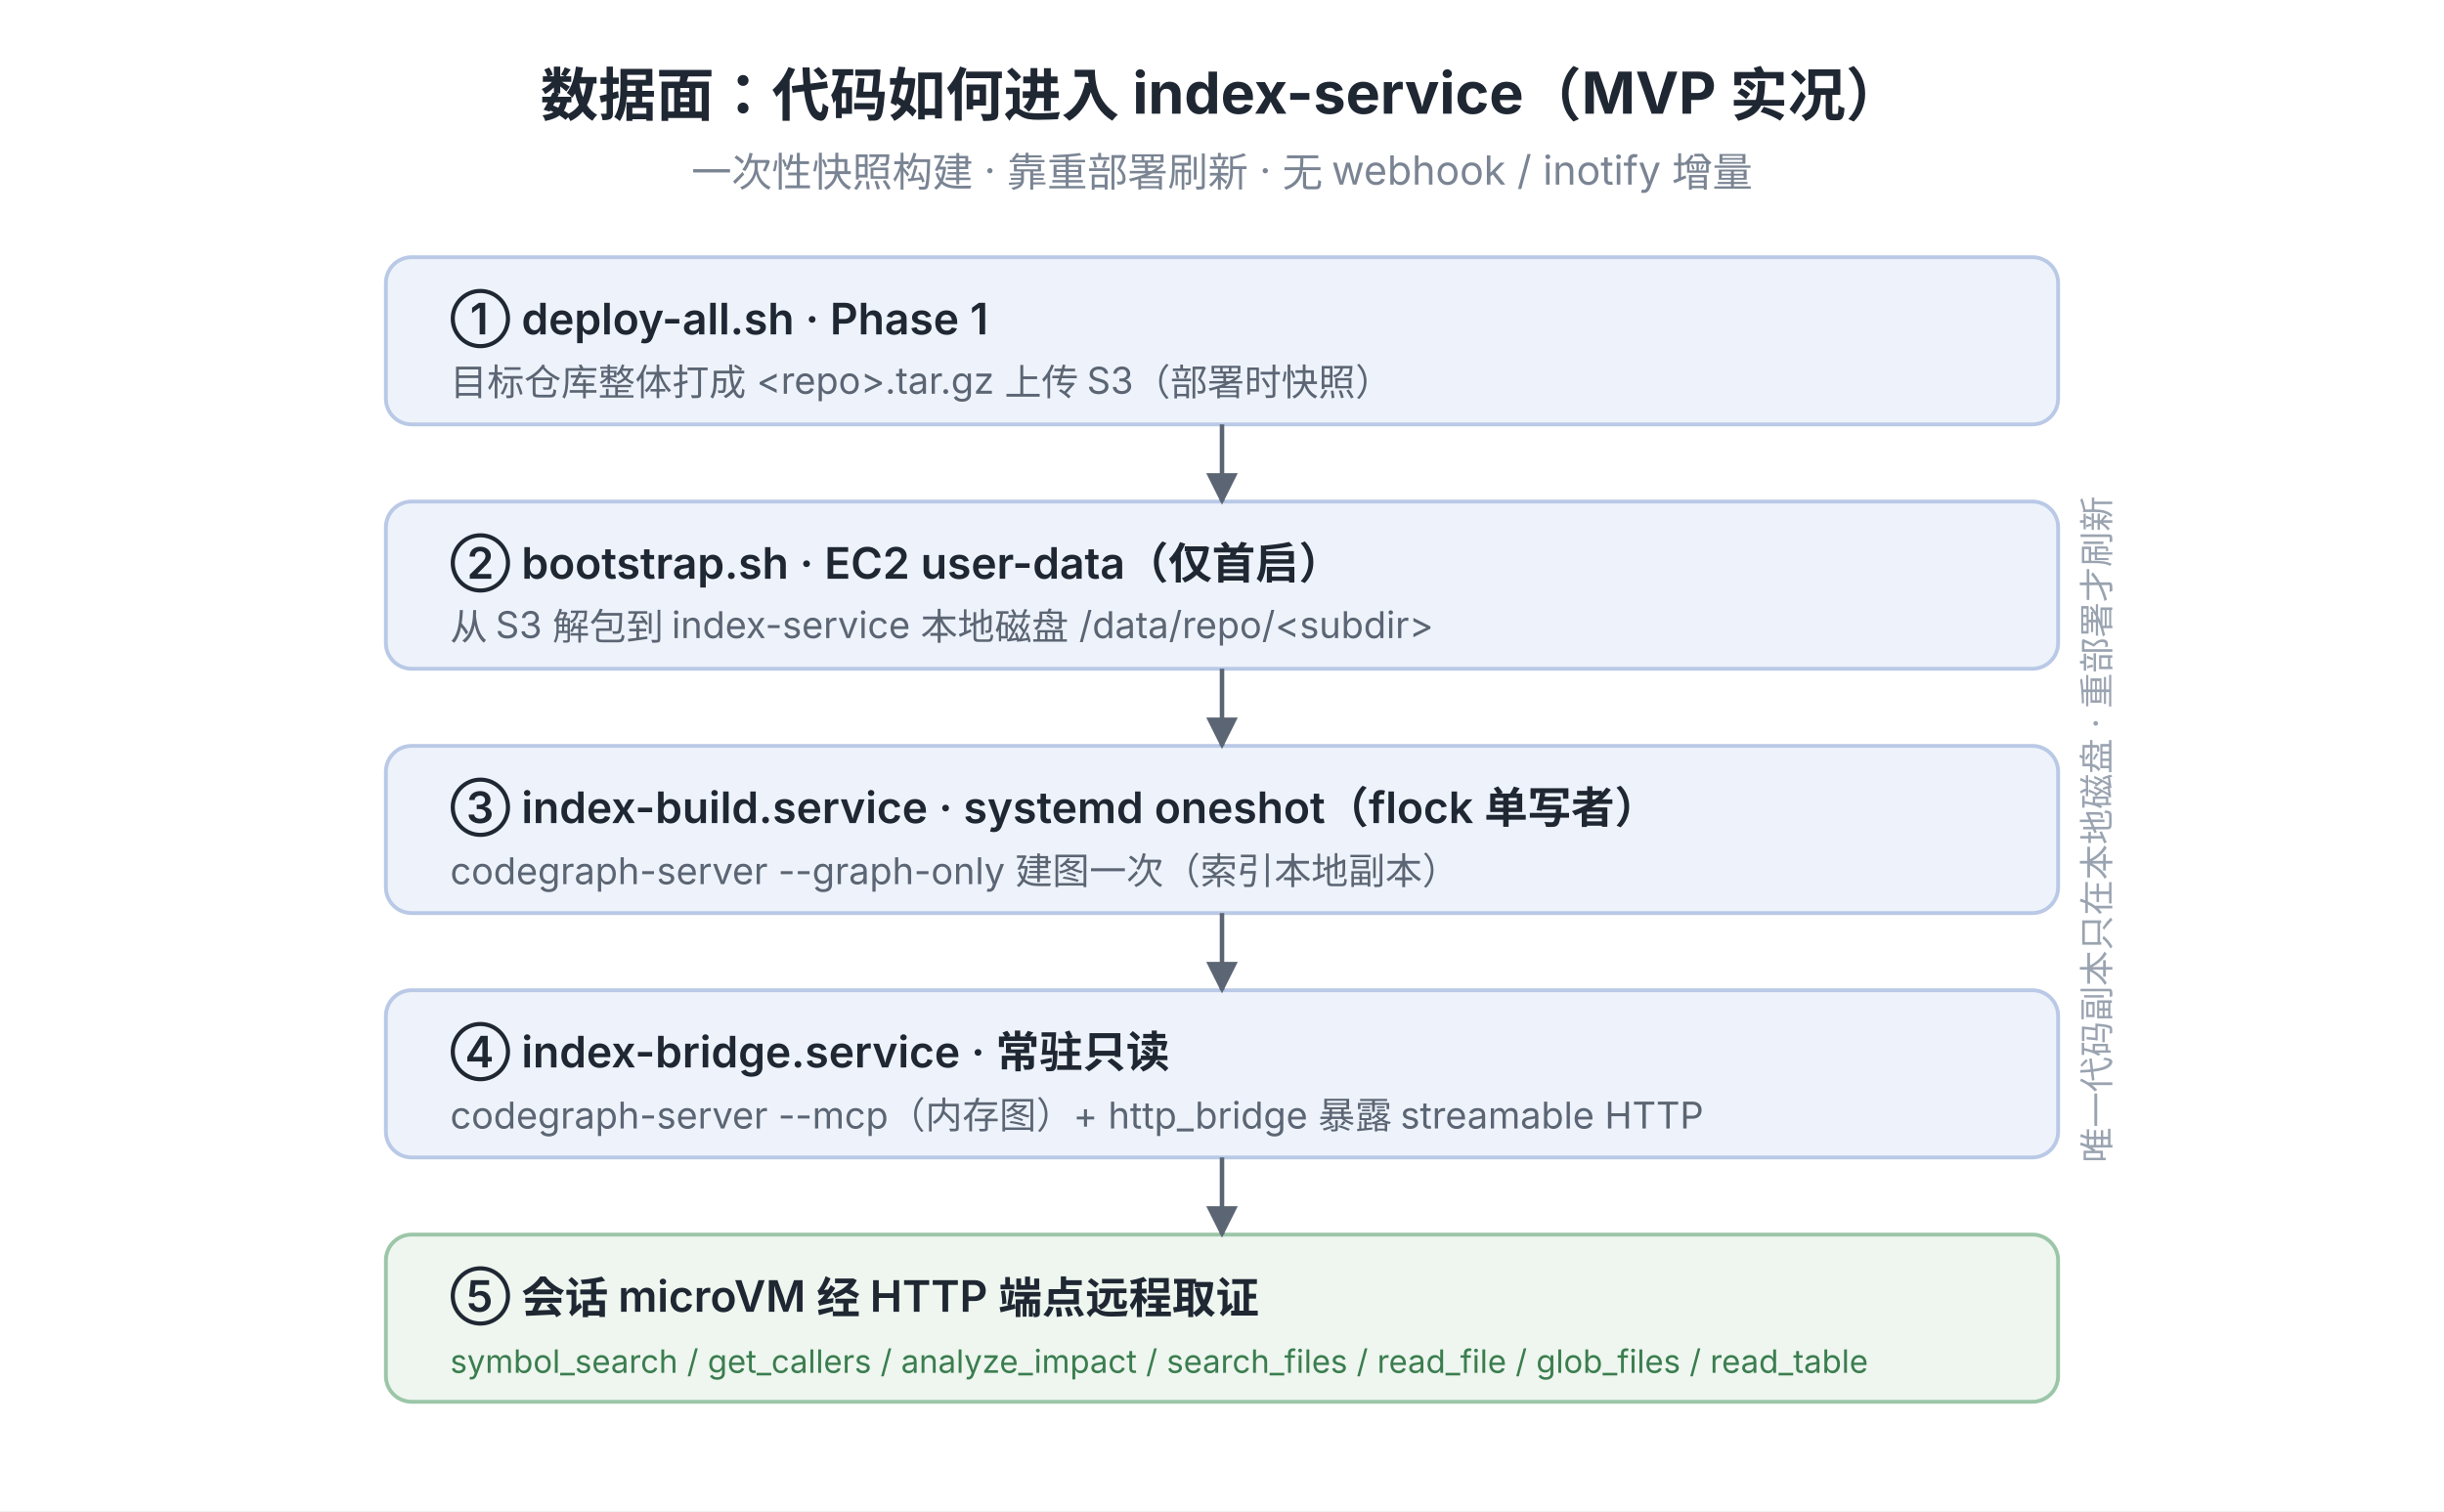
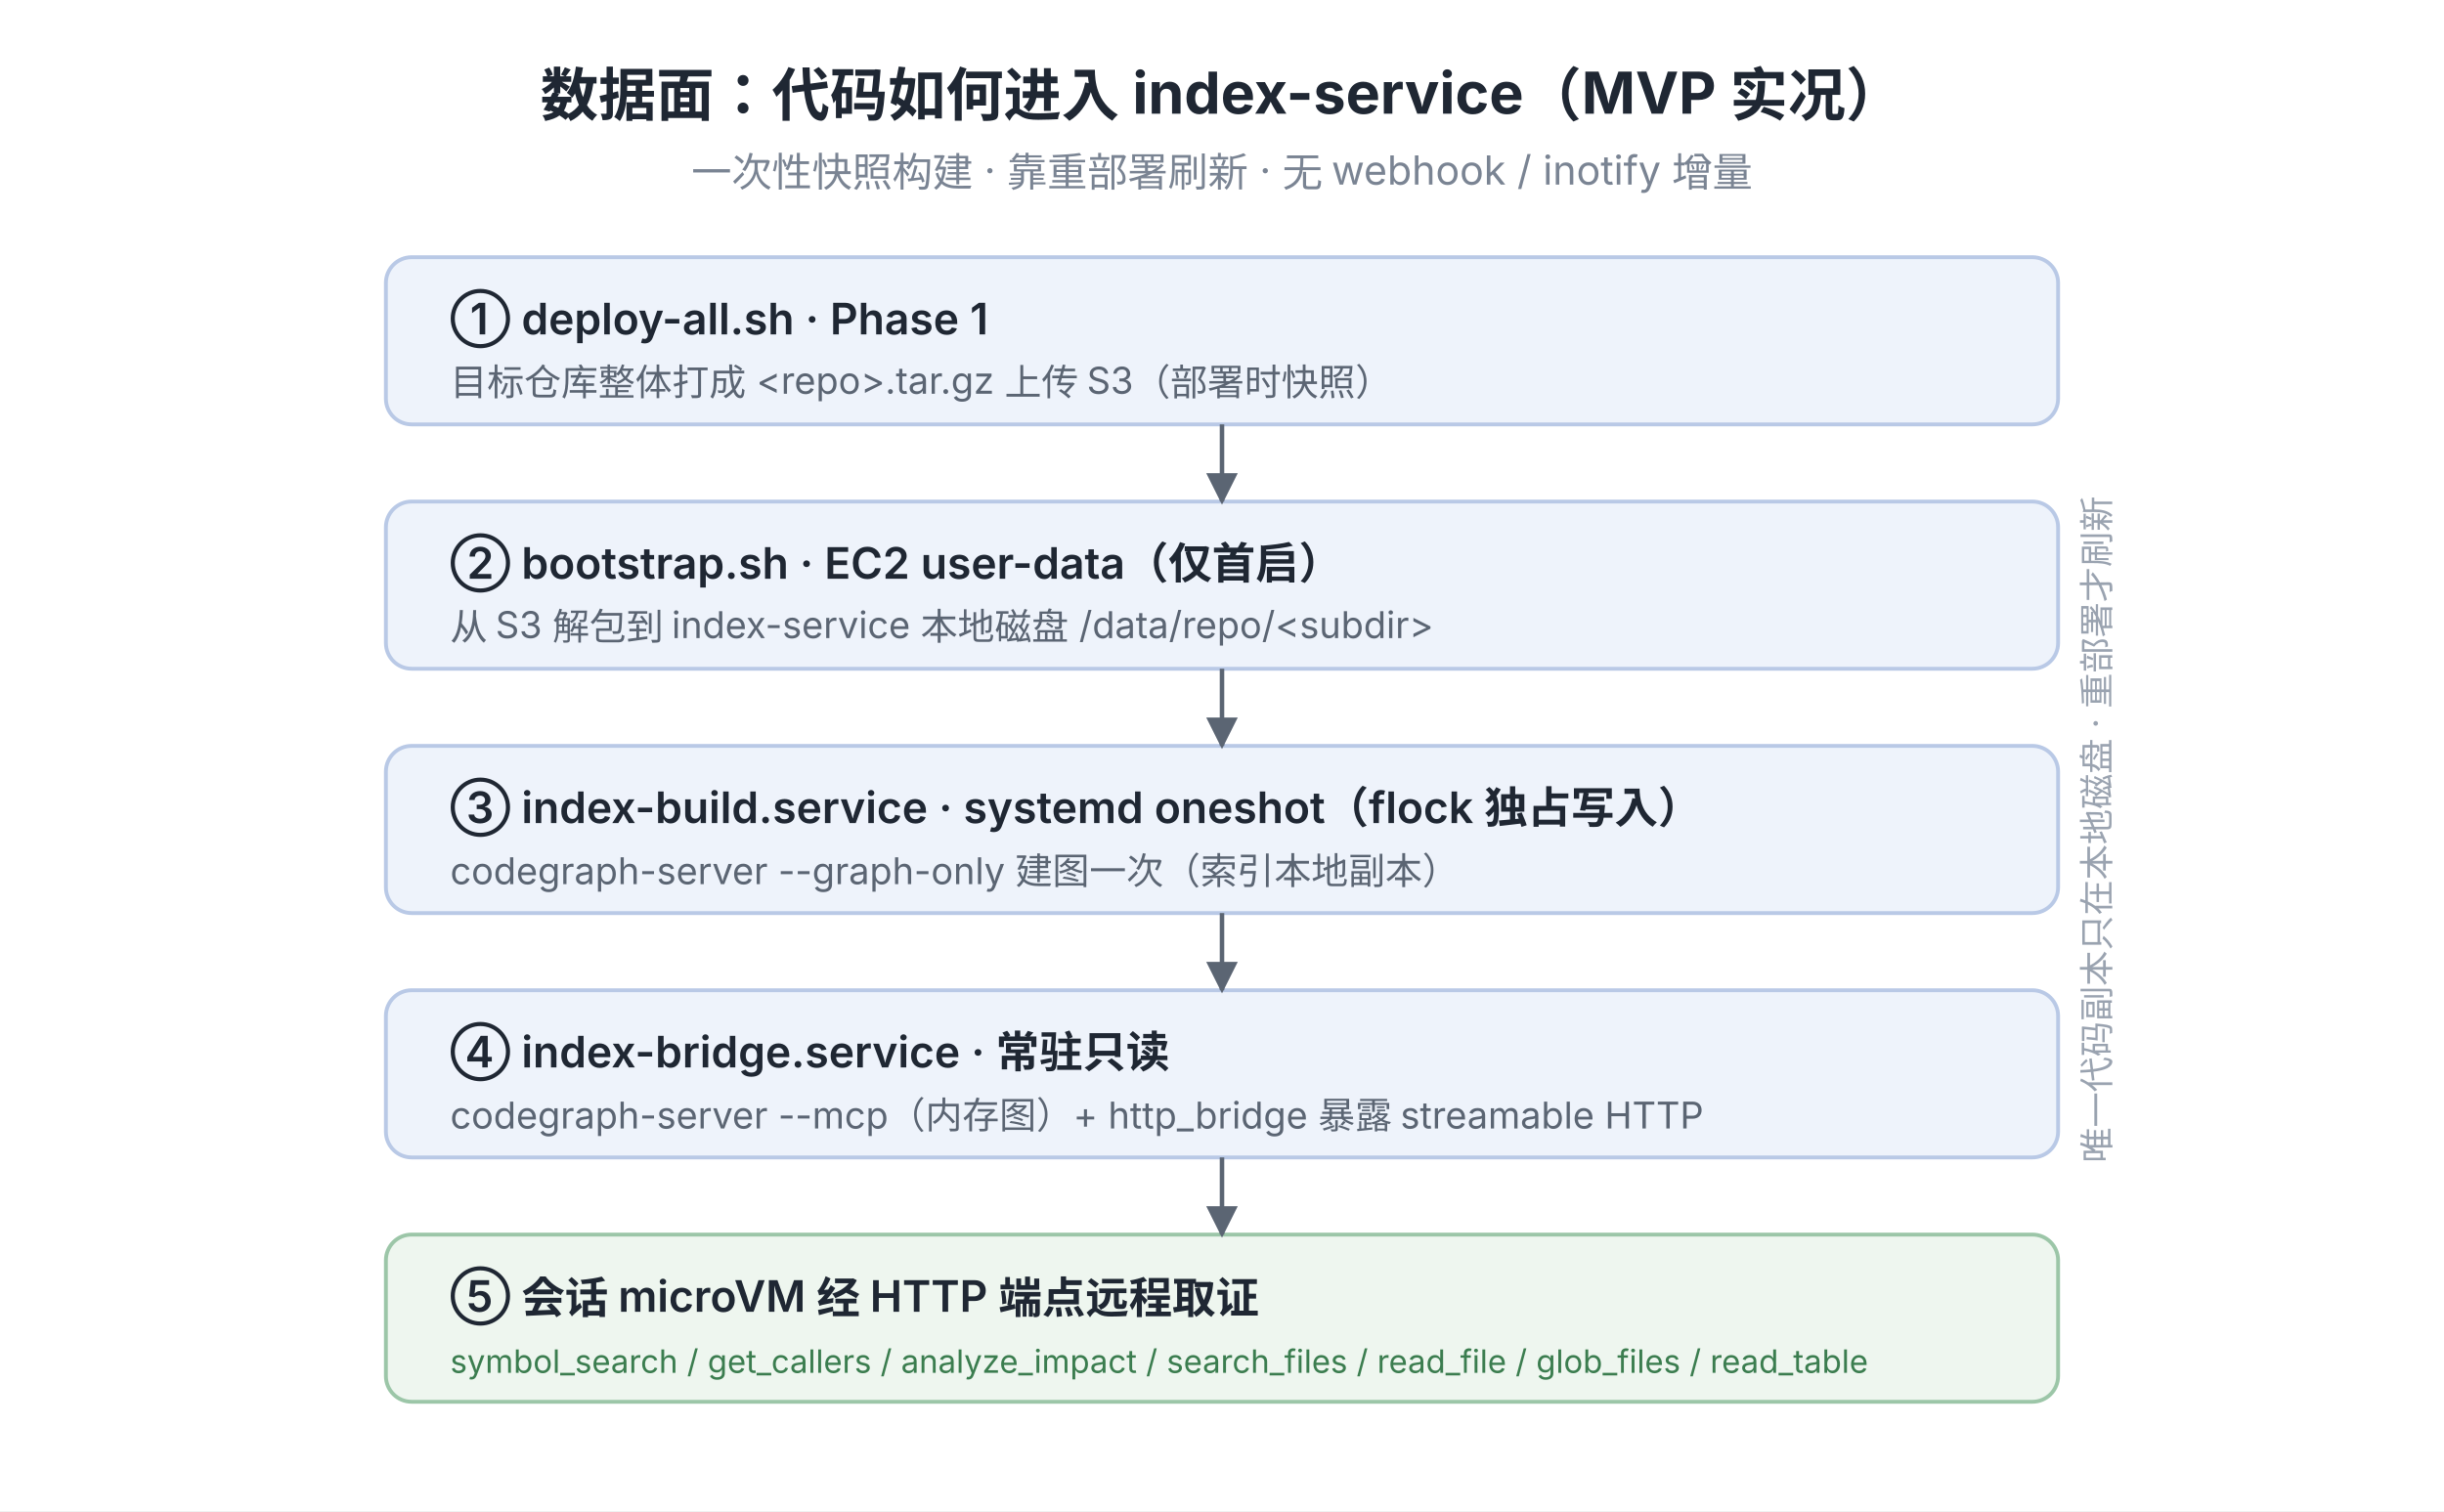
<svg xmlns="http://www.w3.org/2000/svg" width="760" height="470" viewBox="0 0 760 470" font-family="-apple-system, BlinkMacSystemFont, 'Segoe UI', 'PingFang SC', 'Microsoft YaHei', sans-serif">
  <defs>
    <marker id="arrow" viewBox="0 0 10 10" refX="9" refY="5" markerWidth="7" markerHeight="7" orient="auto-start-reverse">
      <path d="M0,0 L10,5 L0,10 z" fill="#5b6573" />
    </marker>
  </defs>
  <rect x="0" y="0" width="760" height="470" fill="#ffffff" />
  <text x="380" y="36" text-anchor="middle" font-size="18" font-weight="700" fill="#1f2733">数据面：代码如何进入 index-service（MVP 实况）</text>
  <text x="380" y="58" text-anchor="middle" font-size="12.5" fill="#7a8493">一次性快照构建 · 靠重部署刷新 · 无 webhook / inotify 增量</text>
  <rect x="120" y="80" width="520" height="52" rx="8" fill="#eef3fb" stroke="#b9c9e6" stroke-width="1.2" />
  <text x="140" y="104" font-size="13.5" font-weight="600" fill="#1f2733">① deploy-all.sh · Phase 1</text>
  <text x="140" y="123" font-size="11.5" fill="#5b6573">目标仓库整体打成 &lt;repo&gt;.tar.gz 上传 S3（部署时快照）</text>
  <rect x="120" y="156" width="520" height="52" rx="8" fill="#eef3fb" stroke="#b9c9e6" stroke-width="1.2" />
  <text x="140" y="180" font-size="13.5" font-weight="600" fill="#1f2733">② bootstrap.sh · EC2 user-data（仅首启）</text>
  <text x="140" y="199" font-size="11.5" fill="#5b6573">从 S3 解包到 index-service 本地磁盘 /data/repo/&lt;subdir&gt;</text>
  <rect x="120" y="232" width="520" height="52" rx="8" fill="#eef3fb" stroke="#b9c9e6" stroke-width="1.2" />
-   <text x="140" y="256" font-size="13.5" font-weight="600" fill="#1f2733">③ index-build.service · systemd oneshot（flock 单写者）</text>
+   <text x="140" y="256" font-size="13.5" font-weight="600" fill="#1f2733">③ index-build.service · systemd oneshot（flock 独占写入）</text>
  <text x="140" y="275" font-size="11.5" fill="#5b6573">codegraph-server --graph-only 建图一次（索引本地副本）</text>
  <rect x="120" y="308" width="520" height="52" rx="8" fill="#eef3fb" stroke="#b9c9e6" stroke-width="1.2" />
  <text x="140" y="332" font-size="13.5" font-weight="600" fill="#1f2733">④ index-bridge.service · 常驻只读</text>
  <text x="140" y="351" font-size="11.5" fill="#5b6573">codegraph-server --mcp（内存图）+ http_bridge 暴露 streamable HTTP</text>
  <rect x="120" y="384" width="520" height="52" rx="8" fill="#eef6ef" stroke="#9cc6a8" stroke-width="1.2" />
  <text x="140" y="408" font-size="13.5" font-weight="600" fill="#1f2733">⑤ 会话 microVM 经 HTTP 端点远程取证</text>
  <text x="140" y="427" font-size="10" fill="#3b7d4f">symbol_search / get_callers / analyze_impact / search_files / read_file / glob_files / read_table</text>
  <line x1="380" y1="132" x2="380" y2="156" stroke="#5b6573" stroke-width="1.4" marker-end="url(#arrow)" />
  <line x1="380" y1="208" x2="380" y2="232" stroke="#5b6573" stroke-width="1.4" marker-end="url(#arrow)" />
  <line x1="380" y1="284" x2="380" y2="308" stroke="#5b6573" stroke-width="1.4" marker-end="url(#arrow)" />
  <line x1="380" y1="360" x2="380" y2="384" stroke="#5b6573" stroke-width="1.4" marker-end="url(#arrow)" />
  <text x="656" y="258" text-anchor="middle" font-size="11" fill="#9aa3b0" transform="rotate(-90 656 258)">唯一代码副本只在本地磁盘 · 重部署才刷新</text>
</svg>
